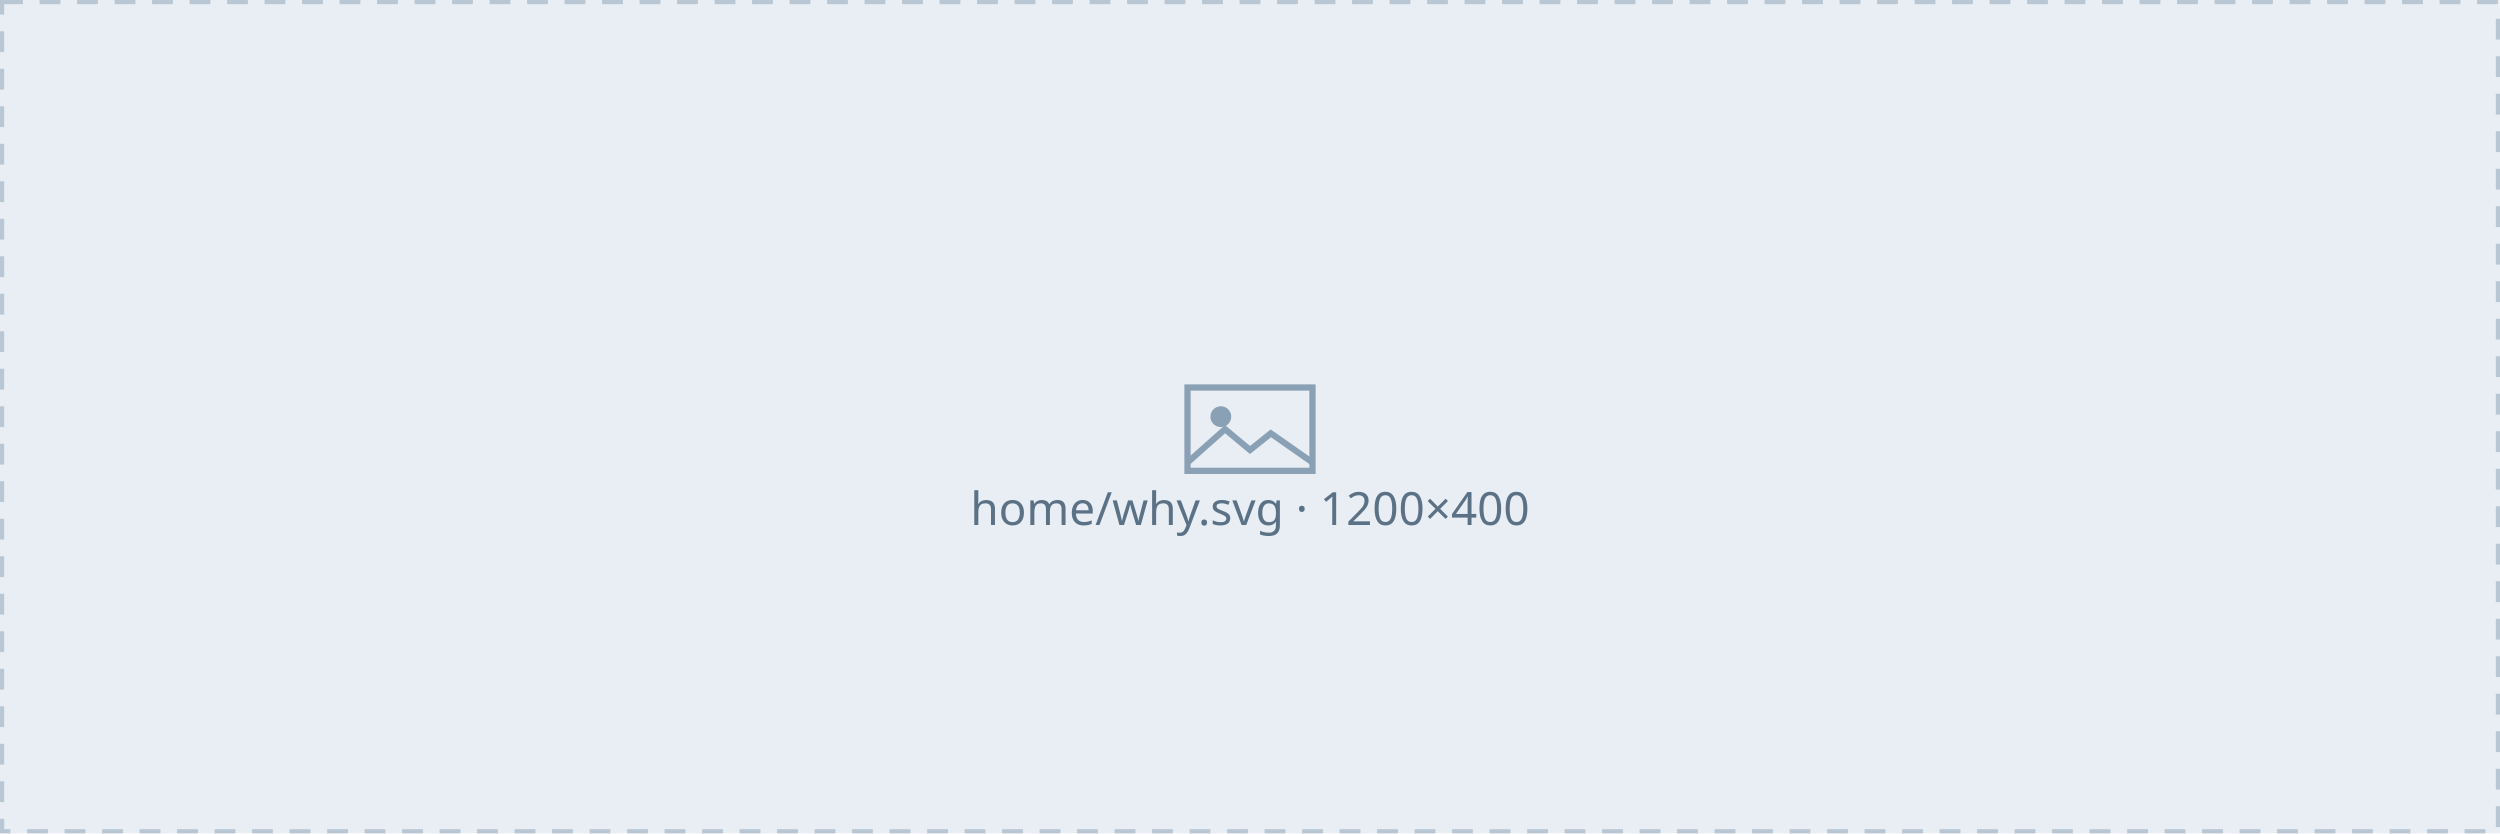
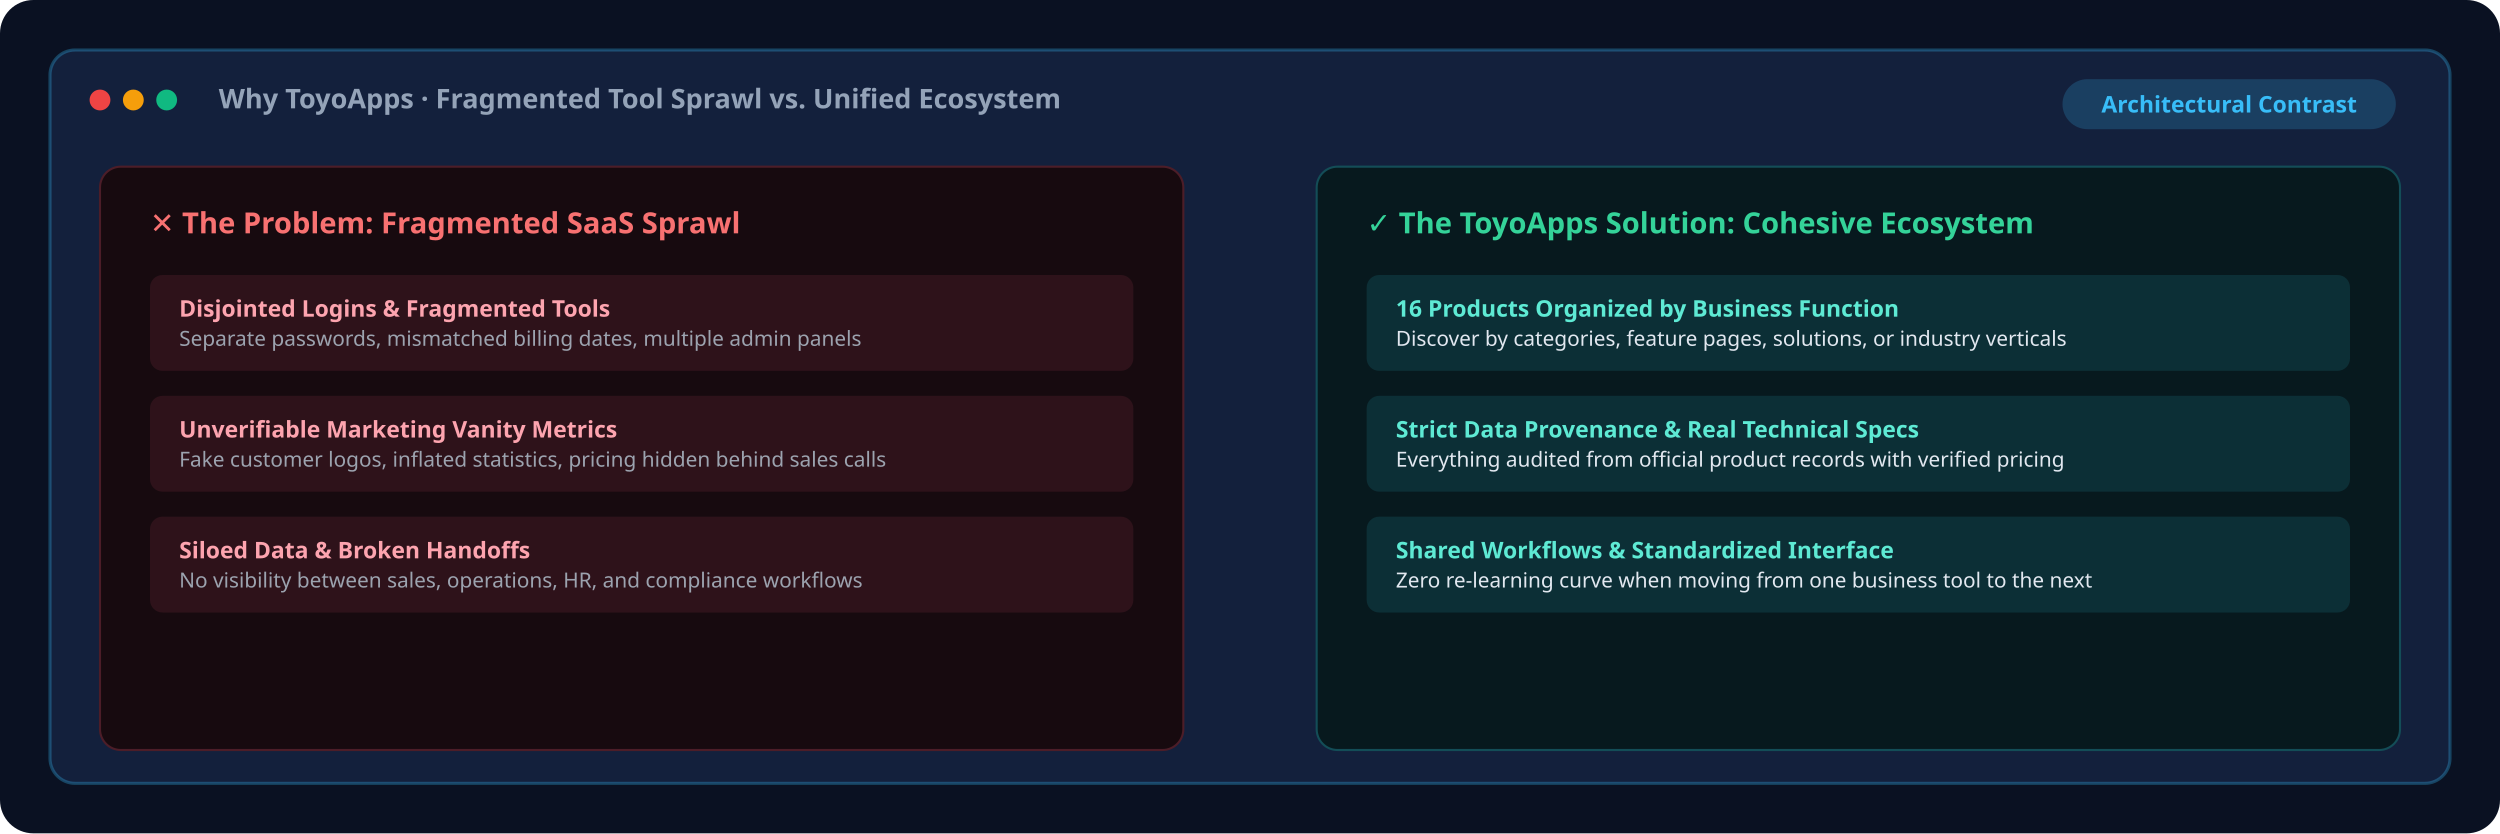
- <svg xmlns="http://www.w3.org/2000/svg" width="1200" height="400" viewBox="0 0 1200 400">
-   <rect width="100%" height="100%" fill="#e8eef4" />
-   <rect x="1" y="1" width="1198" height="398" fill="none" stroke="#b9c7d4" stroke-width="2" stroke-dasharray="10 8" />
-   <path d="M570 186h60v40h-60z" fill="none" stroke="#8aa0b4" stroke-width="3" />
-   <circle cx="586" cy="200" r="5" fill="#8aa0b4" />
-   <path d="M570 222l18-16 12 10 10-8 20 14" fill="none" stroke="#8aa0b4" stroke-width="3" />
-   <text x="50%" y="252" text-anchor="middle" font-family="system-ui,sans-serif" font-size="22" fill="#5b7186">home/why.svg · 1200×400</text>
+ <svg xmlns="http://www.w3.org/2000/svg" width="1200" height="400" viewBox="0 0 1200 400" fill="none">
+   <rect width="1200" height="400" rx="16" fill="#0A1122" />
+   <rect x="24" y="24" width="1152" height="352" rx="12" fill="#13203C" stroke="#38BDF8" stroke-width="1.5" stroke-opacity="0.3" />
+   <circle cx="48" cy="48" r="5" fill="#EF4444" />
+   <circle cx="64" cy="48" r="5" fill="#F59E0B" />
+   <circle cx="80" cy="48" r="5" fill="#10B981" />
+   <text x="105" y="52" fill="#94A3B8" font-size="13" font-family="system-ui, sans-serif" font-weight="600">Why ToyoApps · Fragmented Tool Sprawl vs. Unified Ecosystem</text>
+   <rect x="990" y="38" width="160" height="24" rx="12" fill="#38BDF8" fill-opacity="0.2" />
+   <text x="1070" y="54" fill="#38BDF8" font-size="11" font-family="system-ui, sans-serif" font-weight="600" text-anchor="middle">Architectural Contrast</text>
+   <g transform="translate(48, 80)">
+     <rect width="520" height="280" rx="10" fill="#170A0F" stroke="#4C1D28" stroke-width="1" />
+     <text x="24" y="32" fill="#F87171" font-size="14" font-weight="bold" font-family="system-ui">✕ The Problem: Fragmented SaaS Sprawl</text>
+     <g transform="translate(24, 52)">
+       <rect width="472" height="46" rx="6" fill="#2E121A" />
+       <text x="14" y="20" fill="#FDA4AF" font-size="11" font-weight="bold" font-family="system-ui">Disjointed Logins &amp; Fragmented Tools</text>
+       <text x="14" y="34" fill="#9CA3AF" font-size="10" font-family="system-ui">Separate passwords, mismatched billing dates, multiple admin panels</text>
+     </g>
+     <g transform="translate(24, 110)">
+       <rect width="472" height="46" rx="6" fill="#2E121A" />
+       <text x="14" y="20" fill="#FDA4AF" font-size="11" font-weight="bold" font-family="system-ui">Unverifiable Marketing Vanity Metrics</text>
+       <text x="14" y="34" fill="#9CA3AF" font-size="10" font-family="system-ui">Fake customer logos, inflated statistics, pricing hidden behind sales calls</text>
+     </g>
+     <g transform="translate(24, 168)">
+       <rect width="472" height="46" rx="6" fill="#2E121A" />
+       <text x="14" y="20" fill="#FDA4AF" font-size="11" font-weight="bold" font-family="system-ui">Siloed Data &amp; Broken Handoffs</text>
+       <text x="14" y="34" fill="#9CA3AF" font-size="10" font-family="system-ui">No visibility between sales, operations, HR, and compliance workflows</text>
+     </g>
+   </g>
+   <g transform="translate(632, 80)">
+     <rect width="520" height="280" rx="10" fill="#07191E" stroke="#134D57" stroke-width="1" />
+     <text x="24" y="32" fill="#34D399" font-size="14" font-weight="bold" font-family="system-ui">✓ The ToyoApps Solution: Cohesive Ecosystem</text>
+     <g transform="translate(24, 52)">
+       <rect width="472" height="46" rx="6" fill="#0C2F36" />
+       <text x="14" y="20" fill="#5EEAD4" font-size="11" font-weight="bold" font-family="system-ui">16 Products Organized by Business Function</text>
+       <text x="14" y="34" fill="#E2E8F0" font-size="10" font-family="system-ui">Discover by categories, feature pages, solutions, or industry verticals</text>
+     </g>
+     <g transform="translate(24, 110)">
+       <rect width="472" height="46" rx="6" fill="#0C2F36" />
+       <text x="14" y="20" fill="#5EEAD4" font-size="11" font-weight="bold" font-family="system-ui">Strict Data Provenance &amp; Real Technical Specs</text>
+       <text x="14" y="34" fill="#E2E8F0" font-size="10" font-family="system-ui">Everything audited from official product records with verified pricing</text>
+     </g>
+     <g transform="translate(24, 168)">
+       <rect width="472" height="46" rx="6" fill="#0C2F36" />
+       <text x="14" y="20" fill="#5EEAD4" font-size="11" font-weight="bold" font-family="system-ui">Shared Workflows &amp; Standardized Interface</text>
+       <text x="14" y="34" fill="#E2E8F0" font-size="10" font-family="system-ui">Zero re-learning curve when moving from one business tool to the next</text>
+     </g>
+   </g>
</svg>
